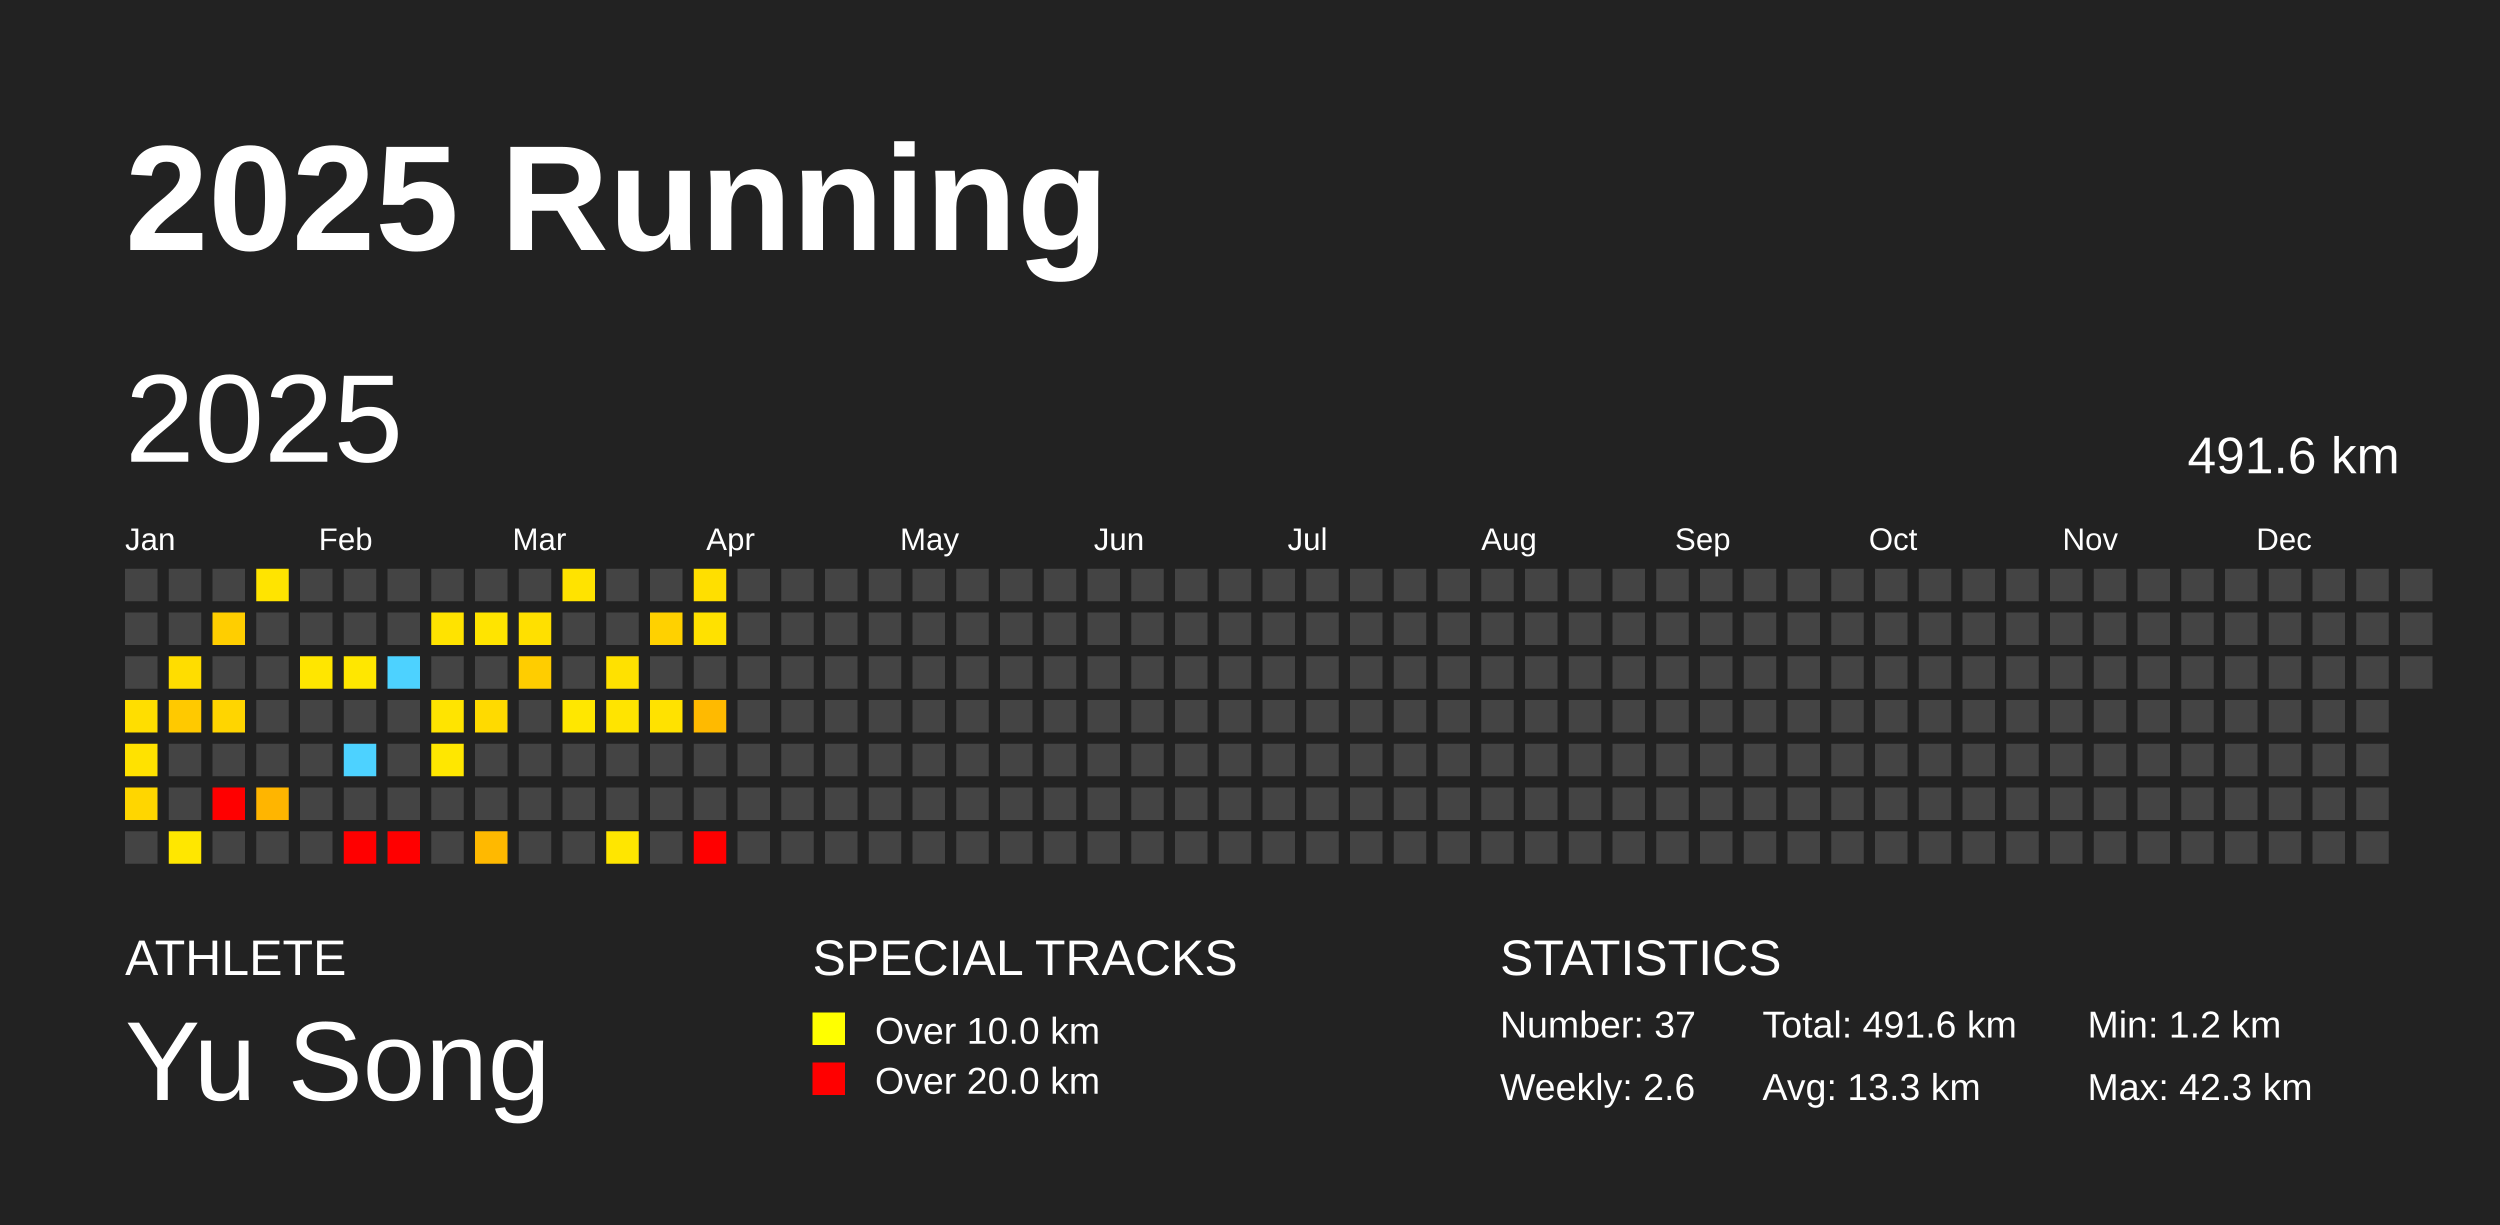
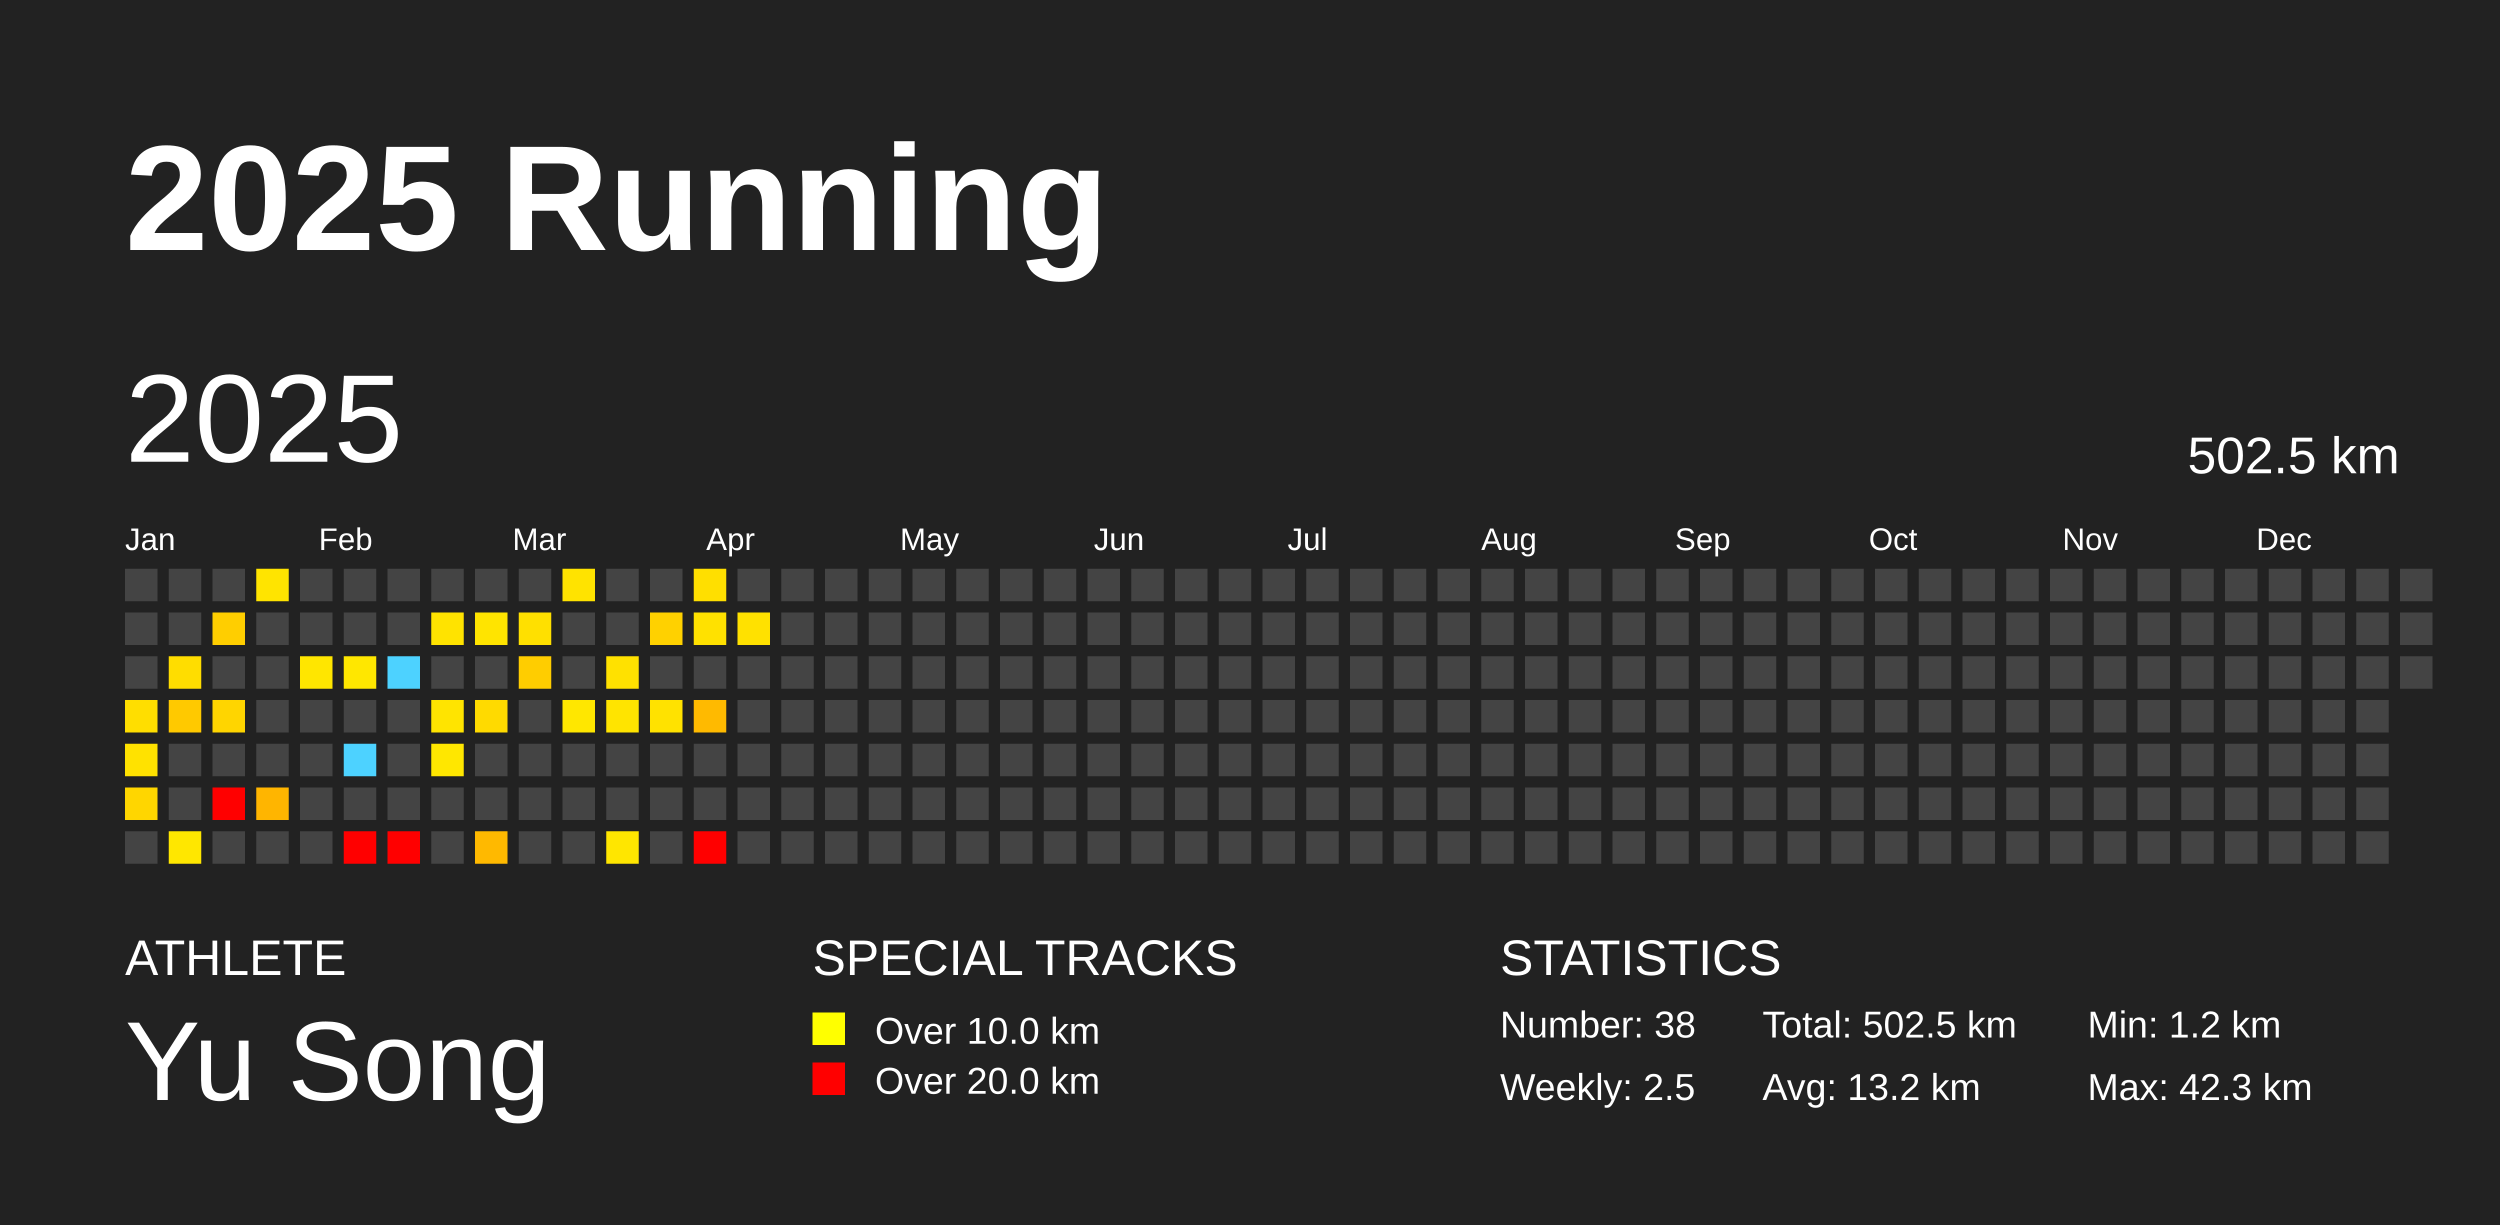
<svg xmlns="http://www.w3.org/2000/svg" baseProfile="full" height="98mm" version="1.1" viewBox="0,0,200,98" width="200mm">
  <defs />
  <rect fill="#222222" height="98" width="200" x="0" y="0" />
  <text fill="#FFFFFF" style="font-size:12px; font-family:Arial; font-weight:bold;" x="10" y="20">2025 Running</text>
  <text fill="#FFFFFF" style="font-size:4px; font-family:Arial" x="10" y="78">ATHLETE</text>
  <text fill="#FFFFFF" style="font-size:9px; font-family:Arial" x="10" y="88">Yu Song</text>
  <text fill="#FFFFFF" style="font-size:4px; font-family:Arial" x="65" y="78">SPECIAL TRACKS</text>
  <rect fill="yellow" height="2.6" width="2.6" x="65" y="81" />
  <text fill="#FFFFFF" style="font-size:3px; font-family:Arial" x="70" y="83.5">Over 10.0 km</text>
  <rect fill="red" height="2.6" width="2.6" x="65" y="85" />
  <text fill="#FFFFFF" style="font-size:3px; font-family:Arial" x="70" y="87.5">Over 20.0 km</text>
  <text fill="#FFFFFF" style="font-size:4px; font-family:Arial" x="120" y="78">STATISTICS</text>
-   <text fill="#FFFFFF" style="font-size:3px; font-family:Arial" x="120" y="83">Number: 37</text>
-   <text fill="#FFFFFF" style="font-size:3px; font-family:Arial" x="120" y="88">Weekly: 2.6</text>
-   <text fill="#FFFFFF" style="font-size:3px; font-family:Arial" x="141" y="83">Total: 491.6 km</text>
-   <text fill="#FFFFFF" style="font-size:3px; font-family:Arial" x="141" y="88">Avg: 13.3 km</text>
+   <text fill="#FFFFFF" style="font-size:3px; font-family:Arial" x="120" y="83">Number: 38</text>
+   <text fill="#FFFFFF" style="font-size:3px; font-family:Arial" x="120" y="88">Weekly: 2.5</text>
+   <text fill="#FFFFFF" style="font-size:3px; font-family:Arial" x="141" y="83">Total: 502.5 km</text>
+   <text fill="#FFFFFF" style="font-size:3px; font-family:Arial" x="141" y="88">Avg: 13.2 km</text>
  <text fill="#FFFFFF" style="font-size:3px; font-family:Arial" x="167" y="83">Min: 1.2 km</text>
  <text fill="#FFFFFF" style="font-size:3px; font-family:Arial" x="167" y="88">Max: 42.3 km</text>
  <text dominant-baseline="hanging" fill="#FFFFFF" style="font-size:10.0px; font-family:Arial;" x="10" y="30">2025</text>
-   <text dominant-baseline="hanging" fill="#FFFFFF" style="font-size:4.125px; font-family:Arial;" x="175" y="35">491.6 km</text>
+   <text dominant-baseline="hanging" fill="#FFFFFF" style="font-size:4.125px; font-family:Arial;" x="175" y="35">502.5 km</text>
  <text fill="#FFFFFF" style="font-size:2.5px; font-family:Arial" x="10.0" y="44">Jan</text>
  <text fill="#FFFFFF" style="font-size:2.5px; font-family:Arial" x="25.5" y="44">Feb</text>
  <text fill="#FFFFFF" style="font-size:2.5px; font-family:Arial" x="41.0" y="44">Mar</text>
  <text fill="#FFFFFF" style="font-size:2.5px; font-family:Arial" x="56.5" y="44">Apr</text>
  <text fill="#FFFFFF" style="font-size:2.5px; font-family:Arial" x="72.0" y="44">May</text>
  <text fill="#FFFFFF" style="font-size:2.5px; font-family:Arial" x="87.5" y="44">Jun</text>
  <text fill="#FFFFFF" style="font-size:2.5px; font-family:Arial" x="103.0" y="44">Jul</text>
  <text fill="#FFFFFF" style="font-size:2.5px; font-family:Arial" x="118.5" y="44">Aug</text>
  <text fill="#FFFFFF" style="font-size:2.5px; font-family:Arial" x="134.0" y="44">Sep</text>
  <text fill="#FFFFFF" style="font-size:2.5px; font-family:Arial" x="149.5" y="44">Oct</text>
  <text fill="#FFFFFF" style="font-size:2.5px; font-family:Arial" x="165.0" y="44">Nov</text>
  <text fill="#FFFFFF" style="font-size:2.5px; font-family:Arial" x="180.5" y="44">Dec</text>
  <rect fill="#444444" height="2.6" width="2.6" x="10.0" y="45.5" />
  <rect fill="#444444" height="2.6" width="2.6" x="10.0" y="49.0" />
  <rect fill="#444444" height="2.6" width="2.6" x="10.0" y="52.5" />
  <rect fill="#ffde00" height="2.6" width="2.6" x="10.0" y="56.0" />
  <rect fill="#ffe200" height="2.6" width="2.6" x="10.0" y="59.5" />
  <rect fill="#ffd600" height="2.6" width="2.6" x="10.0" y="63.0" />
  <rect fill="#444444" height="2.6" width="2.6" x="10.0" y="66.5" />
  <rect fill="#444444" height="2.6" width="2.6" x="13.5" y="45.5" />
  <rect fill="#444444" height="2.6" width="2.6" x="13.5" y="49.0" />
  <rect fill="#ffdd00" height="2.6" width="2.6" x="13.5" y="52.5" />
  <rect fill="#ffc900" height="2.6" width="2.6" x="13.5" y="56.0" />
  <rect fill="#444444" height="2.6" width="2.6" x="13.5" y="59.5" />
  <rect fill="#444444" height="2.6" width="2.6" x="13.5" y="63.0" />
  <rect fill="#ffe700" height="2.6" width="2.6" x="13.5" y="66.5" />
  <rect fill="#444444" height="2.6" width="2.6" x="17.0" y="45.5" />
  <rect fill="#ffce00" height="2.6" width="2.6" x="17.0" y="49.0" />
  <rect fill="#444444" height="2.6" width="2.6" x="17.0" y="52.5" />
  <rect fill="#ffd500" height="2.6" width="2.6" x="17.0" y="56.0" />
  <rect fill="#444444" height="2.6" width="2.6" x="17.0" y="59.5" />
  <rect fill="red" height="2.6" width="2.6" x="17.0" y="63.0" />
  <rect fill="#444444" height="2.6" width="2.6" x="17.0" y="66.5" />
  <rect fill="#ffe400" height="2.6" width="2.6" x="20.5" y="45.5" />
  <rect fill="#444444" height="2.6" width="2.6" x="20.5" y="49.0" />
  <rect fill="#444444" height="2.6" width="2.6" x="20.5" y="52.5" />
  <rect fill="#444444" height="2.6" width="2.6" x="20.5" y="56.0" />
  <rect fill="#444444" height="2.6" width="2.6" x="20.5" y="59.5" />
  <rect fill="#ffb500" height="2.6" width="2.6" x="20.5" y="63.0" />
  <rect fill="#444444" height="2.6" width="2.6" x="20.5" y="66.5" />
  <rect fill="#444444" height="2.6" width="2.6" x="24.0" y="45.5" />
  <rect fill="#444444" height="2.6" width="2.6" x="24.0" y="49.0" />
  <rect fill="#ffe600" height="2.6" width="2.6" x="24.0" y="52.5" />
  <rect fill="#444444" height="2.6" width="2.6" x="24.0" y="56.0" />
  <rect fill="#444444" height="2.6" width="2.6" x="24.0" y="59.5" />
  <rect fill="#444444" height="2.6" width="2.6" x="24.0" y="63.0" />
  <rect fill="#444444" height="2.6" width="2.6" x="24.0" y="66.5" />
  <rect fill="#444444" height="2.6" width="2.6" x="27.5" y="45.5" />
  <rect fill="#444444" height="2.6" width="2.6" x="27.5" y="49.0" />
  <rect fill="#ffe700" height="2.6" width="2.6" x="27.5" y="52.5" />
  <rect fill="#444444" height="2.6" width="2.6" x="27.5" y="56.0" />
  <rect fill="#4dd2ff" height="2.6" width="2.6" x="27.5" y="59.5" />
  <rect fill="#444444" height="2.6" width="2.6" x="27.5" y="63.0" />
  <rect fill="red" height="2.6" width="2.6" x="27.5" y="66.5" />
  <rect fill="#444444" height="2.6" width="2.6" x="31.0" y="45.5" />
  <rect fill="#444444" height="2.6" width="2.6" x="31.0" y="49.0" />
  <rect fill="#4dd2ff" height="2.6" width="2.6" x="31.0" y="52.5" />
  <rect fill="#444444" height="2.6" width="2.6" x="31.0" y="56.0" />
  <rect fill="#444444" height="2.6" width="2.6" x="31.0" y="59.5" />
  <rect fill="#444444" height="2.6" width="2.6" x="31.0" y="63.0" />
  <rect fill="red" height="2.6" width="2.6" x="31.0" y="66.5" />
  <rect fill="#444444" height="2.6" width="2.6" x="34.5" y="45.5" />
  <rect fill="#ffe300" height="2.6" width="2.6" x="34.5" y="49.0" />
  <rect fill="#444444" height="2.6" width="2.6" x="34.5" y="52.5" />
  <rect fill="#ffe400" height="2.6" width="2.6" x="34.5" y="56.0" />
  <rect fill="#ffe700" height="2.6" width="2.6" x="34.5" y="59.5" />
  <rect fill="#444444" height="2.6" width="2.6" x="34.5" y="63.0" />
  <rect fill="#444444" height="2.6" width="2.6" x="34.5" y="66.5" />
  <rect fill="#444444" height="2.6" width="2.6" x="38.0" y="45.5" />
  <rect fill="#ffe400" height="2.6" width="2.6" x="38.0" y="49.0" />
  <rect fill="#444444" height="2.6" width="2.6" x="38.0" y="52.5" />
  <rect fill="#ffda00" height="2.6" width="2.6" x="38.0" y="56.0" />
  <rect fill="#444444" height="2.6" width="2.6" x="38.0" y="59.5" />
  <rect fill="#444444" height="2.6" width="2.6" x="38.0" y="63.0" />
  <rect fill="#ffb900" height="2.6" width="2.6" x="38.0" y="66.5" />
  <rect fill="#444444" height="2.6" width="2.6" x="41.5" y="45.5" />
  <rect fill="#ffe000" height="2.6" width="2.6" x="41.5" y="49.0" />
  <rect fill="#ffcd00" height="2.6" width="2.6" x="41.5" y="52.5" />
  <rect fill="#444444" height="2.6" width="2.6" x="41.5" y="56.0" />
  <rect fill="#444444" height="2.6" width="2.6" x="41.5" y="59.5" />
  <rect fill="#444444" height="2.6" width="2.6" x="41.5" y="63.0" />
  <rect fill="#444444" height="2.6" width="2.6" x="41.5" y="66.5" />
  <rect fill="#ffe300" height="2.6" width="2.6" x="45.0" y="45.5" />
  <rect fill="#444444" height="2.6" width="2.6" x="45.0" y="49.0" />
  <rect fill="#444444" height="2.6" width="2.6" x="45.0" y="52.5" />
  <rect fill="#ffe700" height="2.6" width="2.6" x="45.0" y="56.0" />
  <rect fill="#444444" height="2.6" width="2.6" x="45.0" y="59.5" />
  <rect fill="#444444" height="2.6" width="2.6" x="45.0" y="63.0" />
  <rect fill="#444444" height="2.6" width="2.6" x="45.0" y="66.5" />
  <rect fill="#444444" height="2.6" width="2.6" x="48.5" y="45.5" />
  <rect fill="#444444" height="2.6" width="2.6" x="48.5" y="49.0" />
  <rect fill="#ffe100" height="2.6" width="2.6" x="48.5" y="52.5" />
  <rect fill="#ffe400" height="2.6" width="2.6" x="48.5" y="56.0" />
  <rect fill="#444444" height="2.6" width="2.6" x="48.5" y="59.5" />
  <rect fill="#444444" height="2.6" width="2.6" x="48.5" y="63.0" />
  <rect fill="#ffe600" height="2.6" width="2.6" x="48.5" y="66.5" />
  <rect fill="#444444" height="2.6" width="2.6" x="52.0" y="45.5" />
  <rect fill="#ffd100" height="2.6" width="2.6" x="52.0" y="49.0" />
  <rect fill="#444444" height="2.6" width="2.6" x="52.0" y="52.5" />
  <rect fill="#ffe200" height="2.6" width="2.6" x="52.0" y="56.0" />
  <rect fill="#444444" height="2.6" width="2.6" x="52.0" y="59.5" />
  <rect fill="#444444" height="2.6" width="2.6" x="52.0" y="63.0" />
  <rect fill="#444444" height="2.6" width="2.6" x="52.0" y="66.5" />
  <rect fill="#ffdf00" height="2.6" width="2.6" x="55.5" y="45.5" />
  <rect fill="#ffe100" height="2.6" width="2.6" x="55.5" y="49.0" />
  <rect fill="#444444" height="2.6" width="2.6" x="55.5" y="52.5" />
  <rect fill="#ffba00" height="2.6" width="2.6" x="55.5" y="56.0" />
  <rect fill="#444444" height="2.6" width="2.6" x="55.5" y="59.5" />
  <rect fill="#444444" height="2.6" width="2.6" x="55.5" y="63.0" />
  <rect fill="red" height="2.6" width="2.6" x="55.5" y="66.5" />
  <rect fill="#444444" height="2.6" width="2.6" x="59.0" y="45.5" />
-   <rect fill="#444444" height="2.6" width="2.6" x="59.0" y="49.0" />
+   <rect fill="#ffe100" height="2.6" width="2.6" x="59.0" y="49.0" />
  <rect fill="#444444" height="2.6" width="2.6" x="59.0" y="52.5" />
  <rect fill="#444444" height="2.6" width="2.6" x="59.0" y="56.0" />
  <rect fill="#444444" height="2.6" width="2.6" x="59.0" y="59.5" />
  <rect fill="#444444" height="2.6" width="2.6" x="59.0" y="63.0" />
  <rect fill="#444444" height="2.6" width="2.6" x="59.0" y="66.5" />
  <rect fill="#444444" height="2.6" width="2.6" x="62.5" y="45.5" />
  <rect fill="#444444" height="2.6" width="2.6" x="62.5" y="49.0" />
  <rect fill="#444444" height="2.6" width="2.6" x="62.5" y="52.5" />
  <rect fill="#444444" height="2.6" width="2.6" x="62.5" y="56.0" />
  <rect fill="#444444" height="2.6" width="2.6" x="62.5" y="59.5" />
  <rect fill="#444444" height="2.6" width="2.6" x="62.5" y="63.0" />
  <rect fill="#444444" height="2.6" width="2.6" x="62.5" y="66.5" />
  <rect fill="#444444" height="2.6" width="2.6" x="66.0" y="45.5" />
  <rect fill="#444444" height="2.6" width="2.6" x="66.0" y="49.0" />
  <rect fill="#444444" height="2.6" width="2.6" x="66.0" y="52.5" />
  <rect fill="#444444" height="2.6" width="2.6" x="66.0" y="56.0" />
  <rect fill="#444444" height="2.6" width="2.6" x="66.0" y="59.5" />
  <rect fill="#444444" height="2.6" width="2.6" x="66.0" y="63.0" />
  <rect fill="#444444" height="2.6" width="2.6" x="66.0" y="66.5" />
  <rect fill="#444444" height="2.6" width="2.6" x="69.5" y="45.5" />
  <rect fill="#444444" height="2.6" width="2.6" x="69.5" y="49.0" />
  <rect fill="#444444" height="2.6" width="2.6" x="69.5" y="52.5" />
  <rect fill="#444444" height="2.6" width="2.6" x="69.5" y="56.0" />
  <rect fill="#444444" height="2.6" width="2.6" x="69.5" y="59.5" />
  <rect fill="#444444" height="2.6" width="2.6" x="69.5" y="63.0" />
  <rect fill="#444444" height="2.6" width="2.6" x="69.5" y="66.5" />
  <rect fill="#444444" height="2.6" width="2.6" x="73.0" y="45.5" />
  <rect fill="#444444" height="2.6" width="2.6" x="73.0" y="49.0" />
  <rect fill="#444444" height="2.6" width="2.6" x="73.0" y="52.5" />
  <rect fill="#444444" height="2.6" width="2.6" x="73.0" y="56.0" />
  <rect fill="#444444" height="2.6" width="2.6" x="73.0" y="59.5" />
  <rect fill="#444444" height="2.6" width="2.6" x="73.0" y="63.0" />
  <rect fill="#444444" height="2.6" width="2.6" x="73.0" y="66.5" />
  <rect fill="#444444" height="2.6" width="2.6" x="76.5" y="45.5" />
  <rect fill="#444444" height="2.6" width="2.6" x="76.5" y="49.0" />
  <rect fill="#444444" height="2.6" width="2.6" x="76.5" y="52.5" />
  <rect fill="#444444" height="2.6" width="2.6" x="76.5" y="56.0" />
  <rect fill="#444444" height="2.6" width="2.6" x="76.5" y="59.5" />
  <rect fill="#444444" height="2.6" width="2.6" x="76.5" y="63.0" />
  <rect fill="#444444" height="2.6" width="2.6" x="76.5" y="66.5" />
  <rect fill="#444444" height="2.6" width="2.6" x="80.0" y="45.5" />
  <rect fill="#444444" height="2.6" width="2.6" x="80.0" y="49.0" />
  <rect fill="#444444" height="2.6" width="2.6" x="80.0" y="52.5" />
  <rect fill="#444444" height="2.6" width="2.6" x="80.0" y="56.0" />
  <rect fill="#444444" height="2.6" width="2.6" x="80.0" y="59.5" />
  <rect fill="#444444" height="2.6" width="2.6" x="80.0" y="63.0" />
  <rect fill="#444444" height="2.6" width="2.6" x="80.0" y="66.5" />
  <rect fill="#444444" height="2.6" width="2.6" x="83.5" y="45.5" />
  <rect fill="#444444" height="2.6" width="2.6" x="83.5" y="49.0" />
  <rect fill="#444444" height="2.6" width="2.6" x="83.5" y="52.5" />
  <rect fill="#444444" height="2.6" width="2.6" x="83.5" y="56.0" />
  <rect fill="#444444" height="2.6" width="2.6" x="83.5" y="59.5" />
  <rect fill="#444444" height="2.6" width="2.6" x="83.5" y="63.0" />
  <rect fill="#444444" height="2.6" width="2.6" x="83.5" y="66.5" />
  <rect fill="#444444" height="2.6" width="2.6" x="87.0" y="45.5" />
  <rect fill="#444444" height="2.6" width="2.6" x="87.0" y="49.0" />
  <rect fill="#444444" height="2.6" width="2.6" x="87.0" y="52.5" />
  <rect fill="#444444" height="2.6" width="2.6" x="87.0" y="56.0" />
  <rect fill="#444444" height="2.6" width="2.6" x="87.0" y="59.5" />
  <rect fill="#444444" height="2.6" width="2.6" x="87.0" y="63.0" />
  <rect fill="#444444" height="2.6" width="2.6" x="87.0" y="66.5" />
  <rect fill="#444444" height="2.6" width="2.6" x="90.5" y="45.5" />
  <rect fill="#444444" height="2.6" width="2.6" x="90.5" y="49.0" />
  <rect fill="#444444" height="2.6" width="2.6" x="90.5" y="52.5" />
  <rect fill="#444444" height="2.6" width="2.6" x="90.5" y="56.0" />
  <rect fill="#444444" height="2.6" width="2.6" x="90.5" y="59.5" />
  <rect fill="#444444" height="2.6" width="2.6" x="90.5" y="63.0" />
  <rect fill="#444444" height="2.6" width="2.6" x="90.5" y="66.5" />
  <rect fill="#444444" height="2.6" width="2.6" x="94.0" y="45.5" />
  <rect fill="#444444" height="2.6" width="2.6" x="94.0" y="49.0" />
  <rect fill="#444444" height="2.6" width="2.6" x="94.0" y="52.5" />
  <rect fill="#444444" height="2.6" width="2.6" x="94.0" y="56.0" />
  <rect fill="#444444" height="2.6" width="2.6" x="94.0" y="59.5" />
  <rect fill="#444444" height="2.6" width="2.6" x="94.0" y="63.0" />
  <rect fill="#444444" height="2.6" width="2.6" x="94.0" y="66.5" />
  <rect fill="#444444" height="2.6" width="2.6" x="97.5" y="45.5" />
  <rect fill="#444444" height="2.6" width="2.6" x="97.5" y="49.0" />
  <rect fill="#444444" height="2.6" width="2.6" x="97.5" y="52.5" />
  <rect fill="#444444" height="2.6" width="2.6" x="97.5" y="56.0" />
  <rect fill="#444444" height="2.6" width="2.6" x="97.5" y="59.5" />
  <rect fill="#444444" height="2.6" width="2.6" x="97.5" y="63.0" />
  <rect fill="#444444" height="2.6" width="2.6" x="97.5" y="66.5" />
  <rect fill="#444444" height="2.6" width="2.6" x="101.0" y="45.5" />
  <rect fill="#444444" height="2.6" width="2.6" x="101.0" y="49.0" />
  <rect fill="#444444" height="2.6" width="2.6" x="101.0" y="52.5" />
  <rect fill="#444444" height="2.6" width="2.6" x="101.0" y="56.0" />
  <rect fill="#444444" height="2.6" width="2.6" x="101.0" y="59.5" />
  <rect fill="#444444" height="2.6" width="2.6" x="101.0" y="63.0" />
  <rect fill="#444444" height="2.6" width="2.6" x="101.0" y="66.5" />
  <rect fill="#444444" height="2.6" width="2.6" x="104.5" y="45.5" />
  <rect fill="#444444" height="2.6" width="2.6" x="104.5" y="49.0" />
  <rect fill="#444444" height="2.6" width="2.6" x="104.5" y="52.5" />
  <rect fill="#444444" height="2.6" width="2.6" x="104.5" y="56.0" />
  <rect fill="#444444" height="2.6" width="2.6" x="104.5" y="59.5" />
  <rect fill="#444444" height="2.6" width="2.6" x="104.5" y="63.0" />
  <rect fill="#444444" height="2.6" width="2.6" x="104.5" y="66.5" />
  <rect fill="#444444" height="2.6" width="2.6" x="108.0" y="45.5" />
  <rect fill="#444444" height="2.6" width="2.6" x="108.0" y="49.0" />
  <rect fill="#444444" height="2.6" width="2.6" x="108.0" y="52.5" />
  <rect fill="#444444" height="2.6" width="2.6" x="108.0" y="56.0" />
  <rect fill="#444444" height="2.6" width="2.6" x="108.0" y="59.5" />
  <rect fill="#444444" height="2.6" width="2.6" x="108.0" y="63.0" />
  <rect fill="#444444" height="2.6" width="2.6" x="108.0" y="66.5" />
  <rect fill="#444444" height="2.6" width="2.6" x="111.5" y="45.5" />
  <rect fill="#444444" height="2.6" width="2.6" x="111.5" y="49.0" />
  <rect fill="#444444" height="2.6" width="2.6" x="111.5" y="52.5" />
  <rect fill="#444444" height="2.6" width="2.6" x="111.5" y="56.0" />
  <rect fill="#444444" height="2.6" width="2.6" x="111.5" y="59.5" />
  <rect fill="#444444" height="2.6" width="2.6" x="111.5" y="63.0" />
  <rect fill="#444444" height="2.6" width="2.6" x="111.5" y="66.5" />
  <rect fill="#444444" height="2.6" width="2.6" x="115.0" y="45.5" />
  <rect fill="#444444" height="2.6" width="2.6" x="115.0" y="49.0" />
  <rect fill="#444444" height="2.6" width="2.6" x="115.0" y="52.5" />
  <rect fill="#444444" height="2.6" width="2.6" x="115.0" y="56.0" />
  <rect fill="#444444" height="2.6" width="2.6" x="115.0" y="59.5" />
  <rect fill="#444444" height="2.6" width="2.6" x="115.0" y="63.0" />
  <rect fill="#444444" height="2.6" width="2.6" x="115.0" y="66.5" />
  <rect fill="#444444" height="2.6" width="2.6" x="118.5" y="45.5" />
  <rect fill="#444444" height="2.6" width="2.6" x="118.5" y="49.0" />
  <rect fill="#444444" height="2.6" width="2.6" x="118.5" y="52.5" />
  <rect fill="#444444" height="2.6" width="2.6" x="118.5" y="56.0" />
  <rect fill="#444444" height="2.6" width="2.6" x="118.5" y="59.5" />
  <rect fill="#444444" height="2.6" width="2.6" x="118.5" y="63.0" />
  <rect fill="#444444" height="2.6" width="2.6" x="118.5" y="66.5" />
  <rect fill="#444444" height="2.6" width="2.6" x="122.0" y="45.5" />
  <rect fill="#444444" height="2.6" width="2.6" x="122.0" y="49.0" />
  <rect fill="#444444" height="2.6" width="2.6" x="122.0" y="52.5" />
  <rect fill="#444444" height="2.6" width="2.6" x="122.0" y="56.0" />
  <rect fill="#444444" height="2.6" width="2.6" x="122.0" y="59.5" />
  <rect fill="#444444" height="2.6" width="2.6" x="122.0" y="63.0" />
  <rect fill="#444444" height="2.6" width="2.6" x="122.0" y="66.5" />
  <rect fill="#444444" height="2.6" width="2.6" x="125.5" y="45.5" />
  <rect fill="#444444" height="2.6" width="2.6" x="125.5" y="49.0" />
  <rect fill="#444444" height="2.6" width="2.6" x="125.5" y="52.5" />
  <rect fill="#444444" height="2.6" width="2.6" x="125.5" y="56.0" />
  <rect fill="#444444" height="2.6" width="2.6" x="125.5" y="59.5" />
  <rect fill="#444444" height="2.6" width="2.6" x="125.5" y="63.0" />
  <rect fill="#444444" height="2.6" width="2.6" x="125.5" y="66.5" />
  <rect fill="#444444" height="2.6" width="2.6" x="129.0" y="45.5" />
  <rect fill="#444444" height="2.6" width="2.6" x="129.0" y="49.0" />
  <rect fill="#444444" height="2.6" width="2.6" x="129.0" y="52.5" />
  <rect fill="#444444" height="2.6" width="2.6" x="129.0" y="56.0" />
  <rect fill="#444444" height="2.6" width="2.6" x="129.0" y="59.5" />
  <rect fill="#444444" height="2.6" width="2.6" x="129.0" y="63.0" />
  <rect fill="#444444" height="2.6" width="2.6" x="129.0" y="66.5" />
  <rect fill="#444444" height="2.6" width="2.6" x="132.5" y="45.5" />
  <rect fill="#444444" height="2.6" width="2.6" x="132.5" y="49.0" />
  <rect fill="#444444" height="2.6" width="2.6" x="132.5" y="52.5" />
  <rect fill="#444444" height="2.6" width="2.6" x="132.5" y="56.0" />
  <rect fill="#444444" height="2.6" width="2.6" x="132.5" y="59.5" />
  <rect fill="#444444" height="2.6" width="2.6" x="132.5" y="63.0" />
  <rect fill="#444444" height="2.6" width="2.6" x="132.5" y="66.5" />
  <rect fill="#444444" height="2.6" width="2.6" x="136.0" y="45.5" />
  <rect fill="#444444" height="2.6" width="2.6" x="136.0" y="49.0" />
  <rect fill="#444444" height="2.6" width="2.6" x="136.0" y="52.5" />
  <rect fill="#444444" height="2.6" width="2.6" x="136.0" y="56.0" />
  <rect fill="#444444" height="2.6" width="2.6" x="136.0" y="59.5" />
  <rect fill="#444444" height="2.6" width="2.6" x="136.0" y="63.0" />
  <rect fill="#444444" height="2.6" width="2.6" x="136.0" y="66.5" />
  <rect fill="#444444" height="2.6" width="2.6" x="139.5" y="45.5" />
  <rect fill="#444444" height="2.6" width="2.6" x="139.5" y="49.0" />
  <rect fill="#444444" height="2.6" width="2.6" x="139.5" y="52.5" />
  <rect fill="#444444" height="2.6" width="2.6" x="139.5" y="56.0" />
  <rect fill="#444444" height="2.6" width="2.6" x="139.5" y="59.5" />
  <rect fill="#444444" height="2.6" width="2.6" x="139.5" y="63.0" />
  <rect fill="#444444" height="2.6" width="2.6" x="139.5" y="66.5" />
  <rect fill="#444444" height="2.6" width="2.6" x="143.0" y="45.5" />
  <rect fill="#444444" height="2.6" width="2.6" x="143.0" y="49.0" />
  <rect fill="#444444" height="2.6" width="2.6" x="143.0" y="52.5" />
  <rect fill="#444444" height="2.6" width="2.6" x="143.0" y="56.0" />
  <rect fill="#444444" height="2.6" width="2.6" x="143.0" y="59.5" />
  <rect fill="#444444" height="2.6" width="2.6" x="143.0" y="63.0" />
  <rect fill="#444444" height="2.6" width="2.6" x="143.0" y="66.5" />
  <rect fill="#444444" height="2.6" width="2.6" x="146.5" y="45.5" />
  <rect fill="#444444" height="2.6" width="2.6" x="146.5" y="49.0" />
  <rect fill="#444444" height="2.6" width="2.6" x="146.5" y="52.5" />
  <rect fill="#444444" height="2.6" width="2.6" x="146.5" y="56.0" />
  <rect fill="#444444" height="2.6" width="2.6" x="146.5" y="59.5" />
  <rect fill="#444444" height="2.6" width="2.6" x="146.5" y="63.0" />
  <rect fill="#444444" height="2.6" width="2.6" x="146.5" y="66.5" />
  <rect fill="#444444" height="2.6" width="2.6" x="150.0" y="45.5" />
  <rect fill="#444444" height="2.6" width="2.6" x="150.0" y="49.0" />
  <rect fill="#444444" height="2.6" width="2.6" x="150.0" y="52.5" />
  <rect fill="#444444" height="2.6" width="2.6" x="150.0" y="56.0" />
  <rect fill="#444444" height="2.6" width="2.6" x="150.0" y="59.5" />
  <rect fill="#444444" height="2.6" width="2.6" x="150.0" y="63.0" />
  <rect fill="#444444" height="2.6" width="2.6" x="150.0" y="66.5" />
  <rect fill="#444444" height="2.6" width="2.6" x="153.5" y="45.5" />
  <rect fill="#444444" height="2.6" width="2.6" x="153.5" y="49.0" />
  <rect fill="#444444" height="2.6" width="2.6" x="153.5" y="52.5" />
  <rect fill="#444444" height="2.6" width="2.6" x="153.5" y="56.0" />
  <rect fill="#444444" height="2.6" width="2.6" x="153.5" y="59.5" />
  <rect fill="#444444" height="2.6" width="2.6" x="153.5" y="63.0" />
  <rect fill="#444444" height="2.6" width="2.6" x="153.5" y="66.5" />
  <rect fill="#444444" height="2.6" width="2.6" x="157.0" y="45.5" />
  <rect fill="#444444" height="2.6" width="2.6" x="157.0" y="49.0" />
  <rect fill="#444444" height="2.6" width="2.6" x="157.0" y="52.5" />
  <rect fill="#444444" height="2.6" width="2.6" x="157.0" y="56.0" />
  <rect fill="#444444" height="2.6" width="2.6" x="157.0" y="59.5" />
  <rect fill="#444444" height="2.6" width="2.6" x="157.0" y="63.0" />
  <rect fill="#444444" height="2.6" width="2.6" x="157.0" y="66.5" />
  <rect fill="#444444" height="2.6" width="2.6" x="160.5" y="45.5" />
  <rect fill="#444444" height="2.6" width="2.6" x="160.5" y="49.0" />
  <rect fill="#444444" height="2.6" width="2.6" x="160.5" y="52.5" />
  <rect fill="#444444" height="2.6" width="2.6" x="160.5" y="56.0" />
  <rect fill="#444444" height="2.6" width="2.6" x="160.5" y="59.5" />
  <rect fill="#444444" height="2.6" width="2.6" x="160.5" y="63.0" />
  <rect fill="#444444" height="2.6" width="2.6" x="160.5" y="66.5" />
  <rect fill="#444444" height="2.6" width="2.6" x="164.0" y="45.5" />
  <rect fill="#444444" height="2.6" width="2.6" x="164.0" y="49.0" />
  <rect fill="#444444" height="2.6" width="2.6" x="164.0" y="52.5" />
  <rect fill="#444444" height="2.6" width="2.6" x="164.0" y="56.0" />
  <rect fill="#444444" height="2.6" width="2.6" x="164.0" y="59.5" />
  <rect fill="#444444" height="2.6" width="2.6" x="164.0" y="63.0" />
  <rect fill="#444444" height="2.6" width="2.6" x="164.0" y="66.5" />
  <rect fill="#444444" height="2.6" width="2.6" x="167.5" y="45.5" />
  <rect fill="#444444" height="2.6" width="2.6" x="167.5" y="49.0" />
  <rect fill="#444444" height="2.6" width="2.6" x="167.5" y="52.5" />
  <rect fill="#444444" height="2.6" width="2.6" x="167.5" y="56.0" />
  <rect fill="#444444" height="2.6" width="2.6" x="167.5" y="59.5" />
  <rect fill="#444444" height="2.6" width="2.6" x="167.5" y="63.0" />
  <rect fill="#444444" height="2.6" width="2.6" x="167.5" y="66.5" />
  <rect fill="#444444" height="2.6" width="2.6" x="171.0" y="45.5" />
  <rect fill="#444444" height="2.6" width="2.6" x="171.0" y="49.0" />
  <rect fill="#444444" height="2.6" width="2.6" x="171.0" y="52.5" />
  <rect fill="#444444" height="2.6" width="2.6" x="171.0" y="56.0" />
  <rect fill="#444444" height="2.6" width="2.6" x="171.0" y="59.5" />
  <rect fill="#444444" height="2.6" width="2.6" x="171.0" y="63.0" />
  <rect fill="#444444" height="2.6" width="2.6" x="171.0" y="66.5" />
  <rect fill="#444444" height="2.6" width="2.6" x="174.5" y="45.5" />
  <rect fill="#444444" height="2.6" width="2.6" x="174.5" y="49.0" />
  <rect fill="#444444" height="2.6" width="2.6" x="174.5" y="52.5" />
  <rect fill="#444444" height="2.6" width="2.6" x="174.5" y="56.0" />
  <rect fill="#444444" height="2.6" width="2.6" x="174.5" y="59.5" />
  <rect fill="#444444" height="2.6" width="2.6" x="174.5" y="63.0" />
  <rect fill="#444444" height="2.6" width="2.6" x="174.5" y="66.5" />
  <rect fill="#444444" height="2.6" width="2.6" x="178.0" y="45.5" />
  <rect fill="#444444" height="2.6" width="2.6" x="178.0" y="49.0" />
  <rect fill="#444444" height="2.6" width="2.6" x="178.0" y="52.5" />
  <rect fill="#444444" height="2.6" width="2.6" x="178.0" y="56.0" />
  <rect fill="#444444" height="2.6" width="2.6" x="178.0" y="59.5" />
  <rect fill="#444444" height="2.6" width="2.6" x="178.0" y="63.0" />
  <rect fill="#444444" height="2.6" width="2.6" x="178.0" y="66.5" />
  <rect fill="#444444" height="2.6" width="2.6" x="181.5" y="45.5" />
  <rect fill="#444444" height="2.6" width="2.6" x="181.5" y="49.0" />
  <rect fill="#444444" height="2.6" width="2.6" x="181.5" y="52.5" />
  <rect fill="#444444" height="2.6" width="2.6" x="181.5" y="56.0" />
  <rect fill="#444444" height="2.6" width="2.6" x="181.5" y="59.5" />
  <rect fill="#444444" height="2.6" width="2.6" x="181.5" y="63.0" />
  <rect fill="#444444" height="2.6" width="2.6" x="181.5" y="66.5" />
  <rect fill="#444444" height="2.6" width="2.6" x="185.0" y="45.5" />
  <rect fill="#444444" height="2.6" width="2.6" x="185.0" y="49.0" />
  <rect fill="#444444" height="2.6" width="2.6" x="185.0" y="52.5" />
  <rect fill="#444444" height="2.6" width="2.6" x="185.0" y="56.0" />
  <rect fill="#444444" height="2.6" width="2.6" x="185.0" y="59.5" />
  <rect fill="#444444" height="2.6" width="2.6" x="185.0" y="63.0" />
  <rect fill="#444444" height="2.6" width="2.6" x="185.0" y="66.5" />
  <rect fill="#444444" height="2.6" width="2.6" x="188.5" y="45.5" />
  <rect fill="#444444" height="2.6" width="2.6" x="188.5" y="49.0" />
  <rect fill="#444444" height="2.6" width="2.6" x="188.5" y="52.5" />
  <rect fill="#444444" height="2.6" width="2.6" x="188.5" y="56.0" />
  <rect fill="#444444" height="2.6" width="2.6" x="188.5" y="59.5" />
  <rect fill="#444444" height="2.6" width="2.6" x="188.5" y="63.0" />
  <rect fill="#444444" height="2.6" width="2.6" x="188.5" y="66.5" />
  <rect fill="#444444" height="2.6" width="2.6" x="192.0" y="45.5" />
  <rect fill="#444444" height="2.6" width="2.6" x="192.0" y="49.0" />
  <rect fill="#444444" height="2.6" width="2.6" x="192.0" y="52.5" />
</svg>
